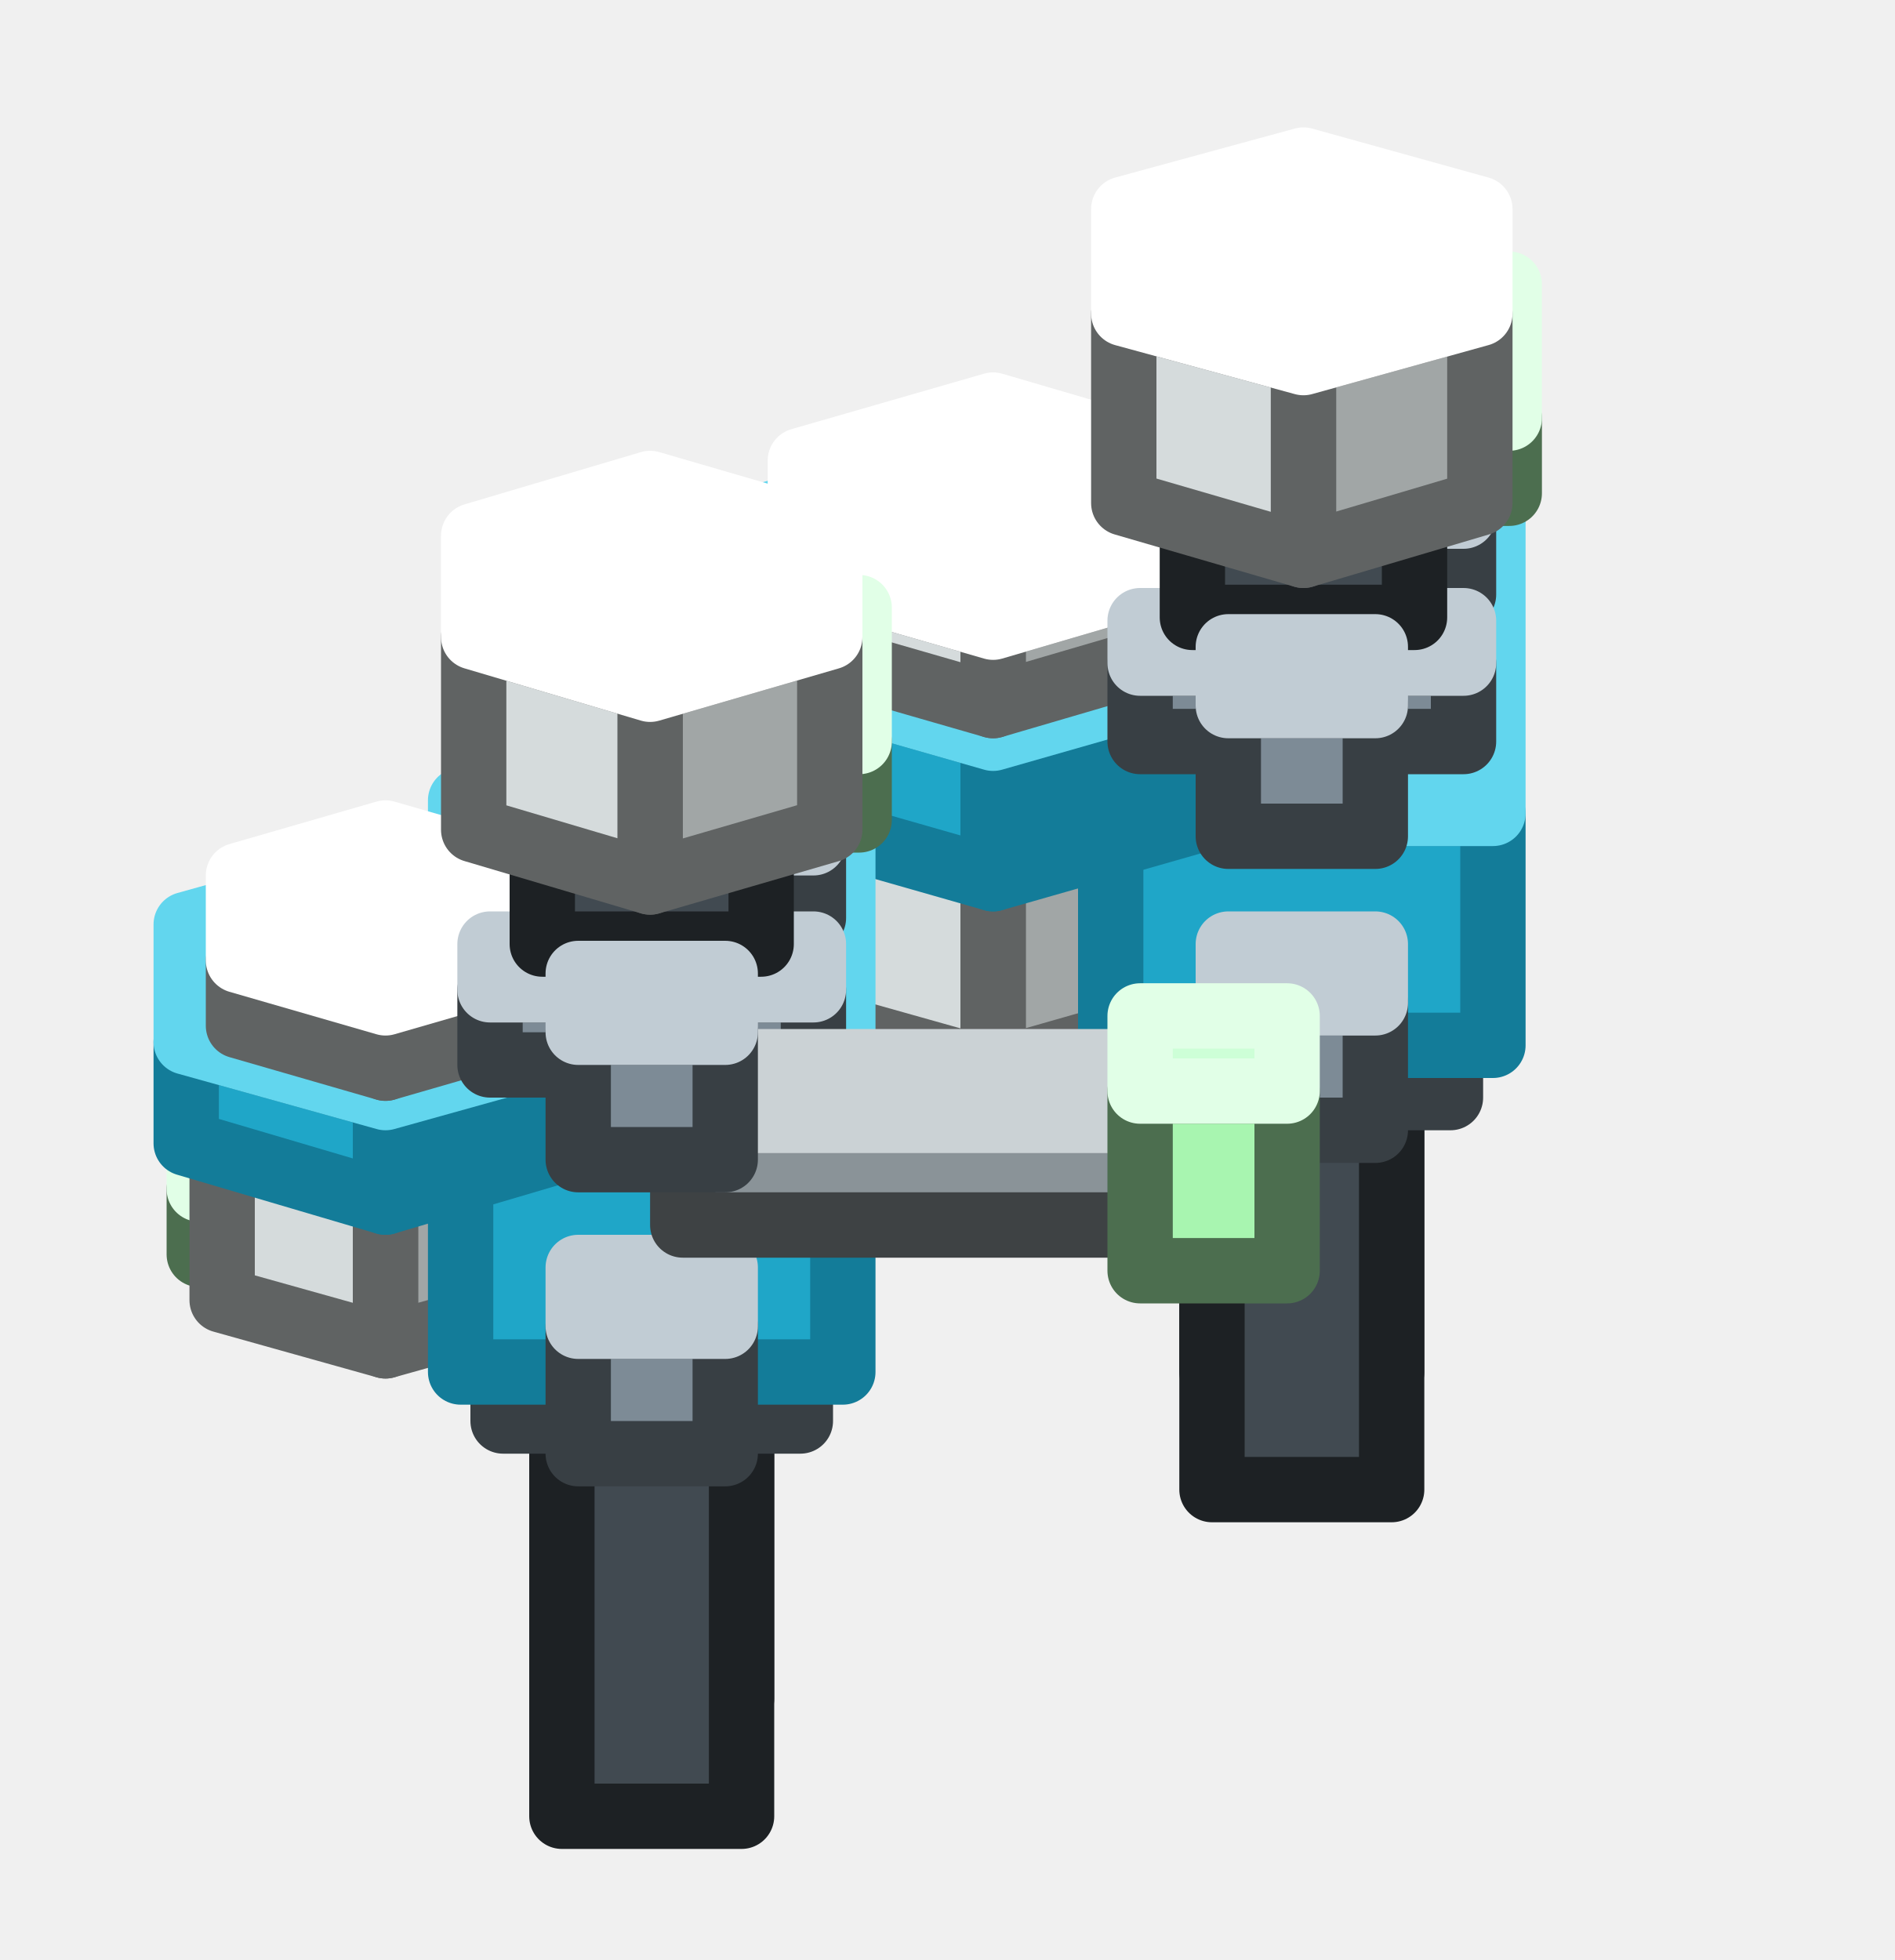
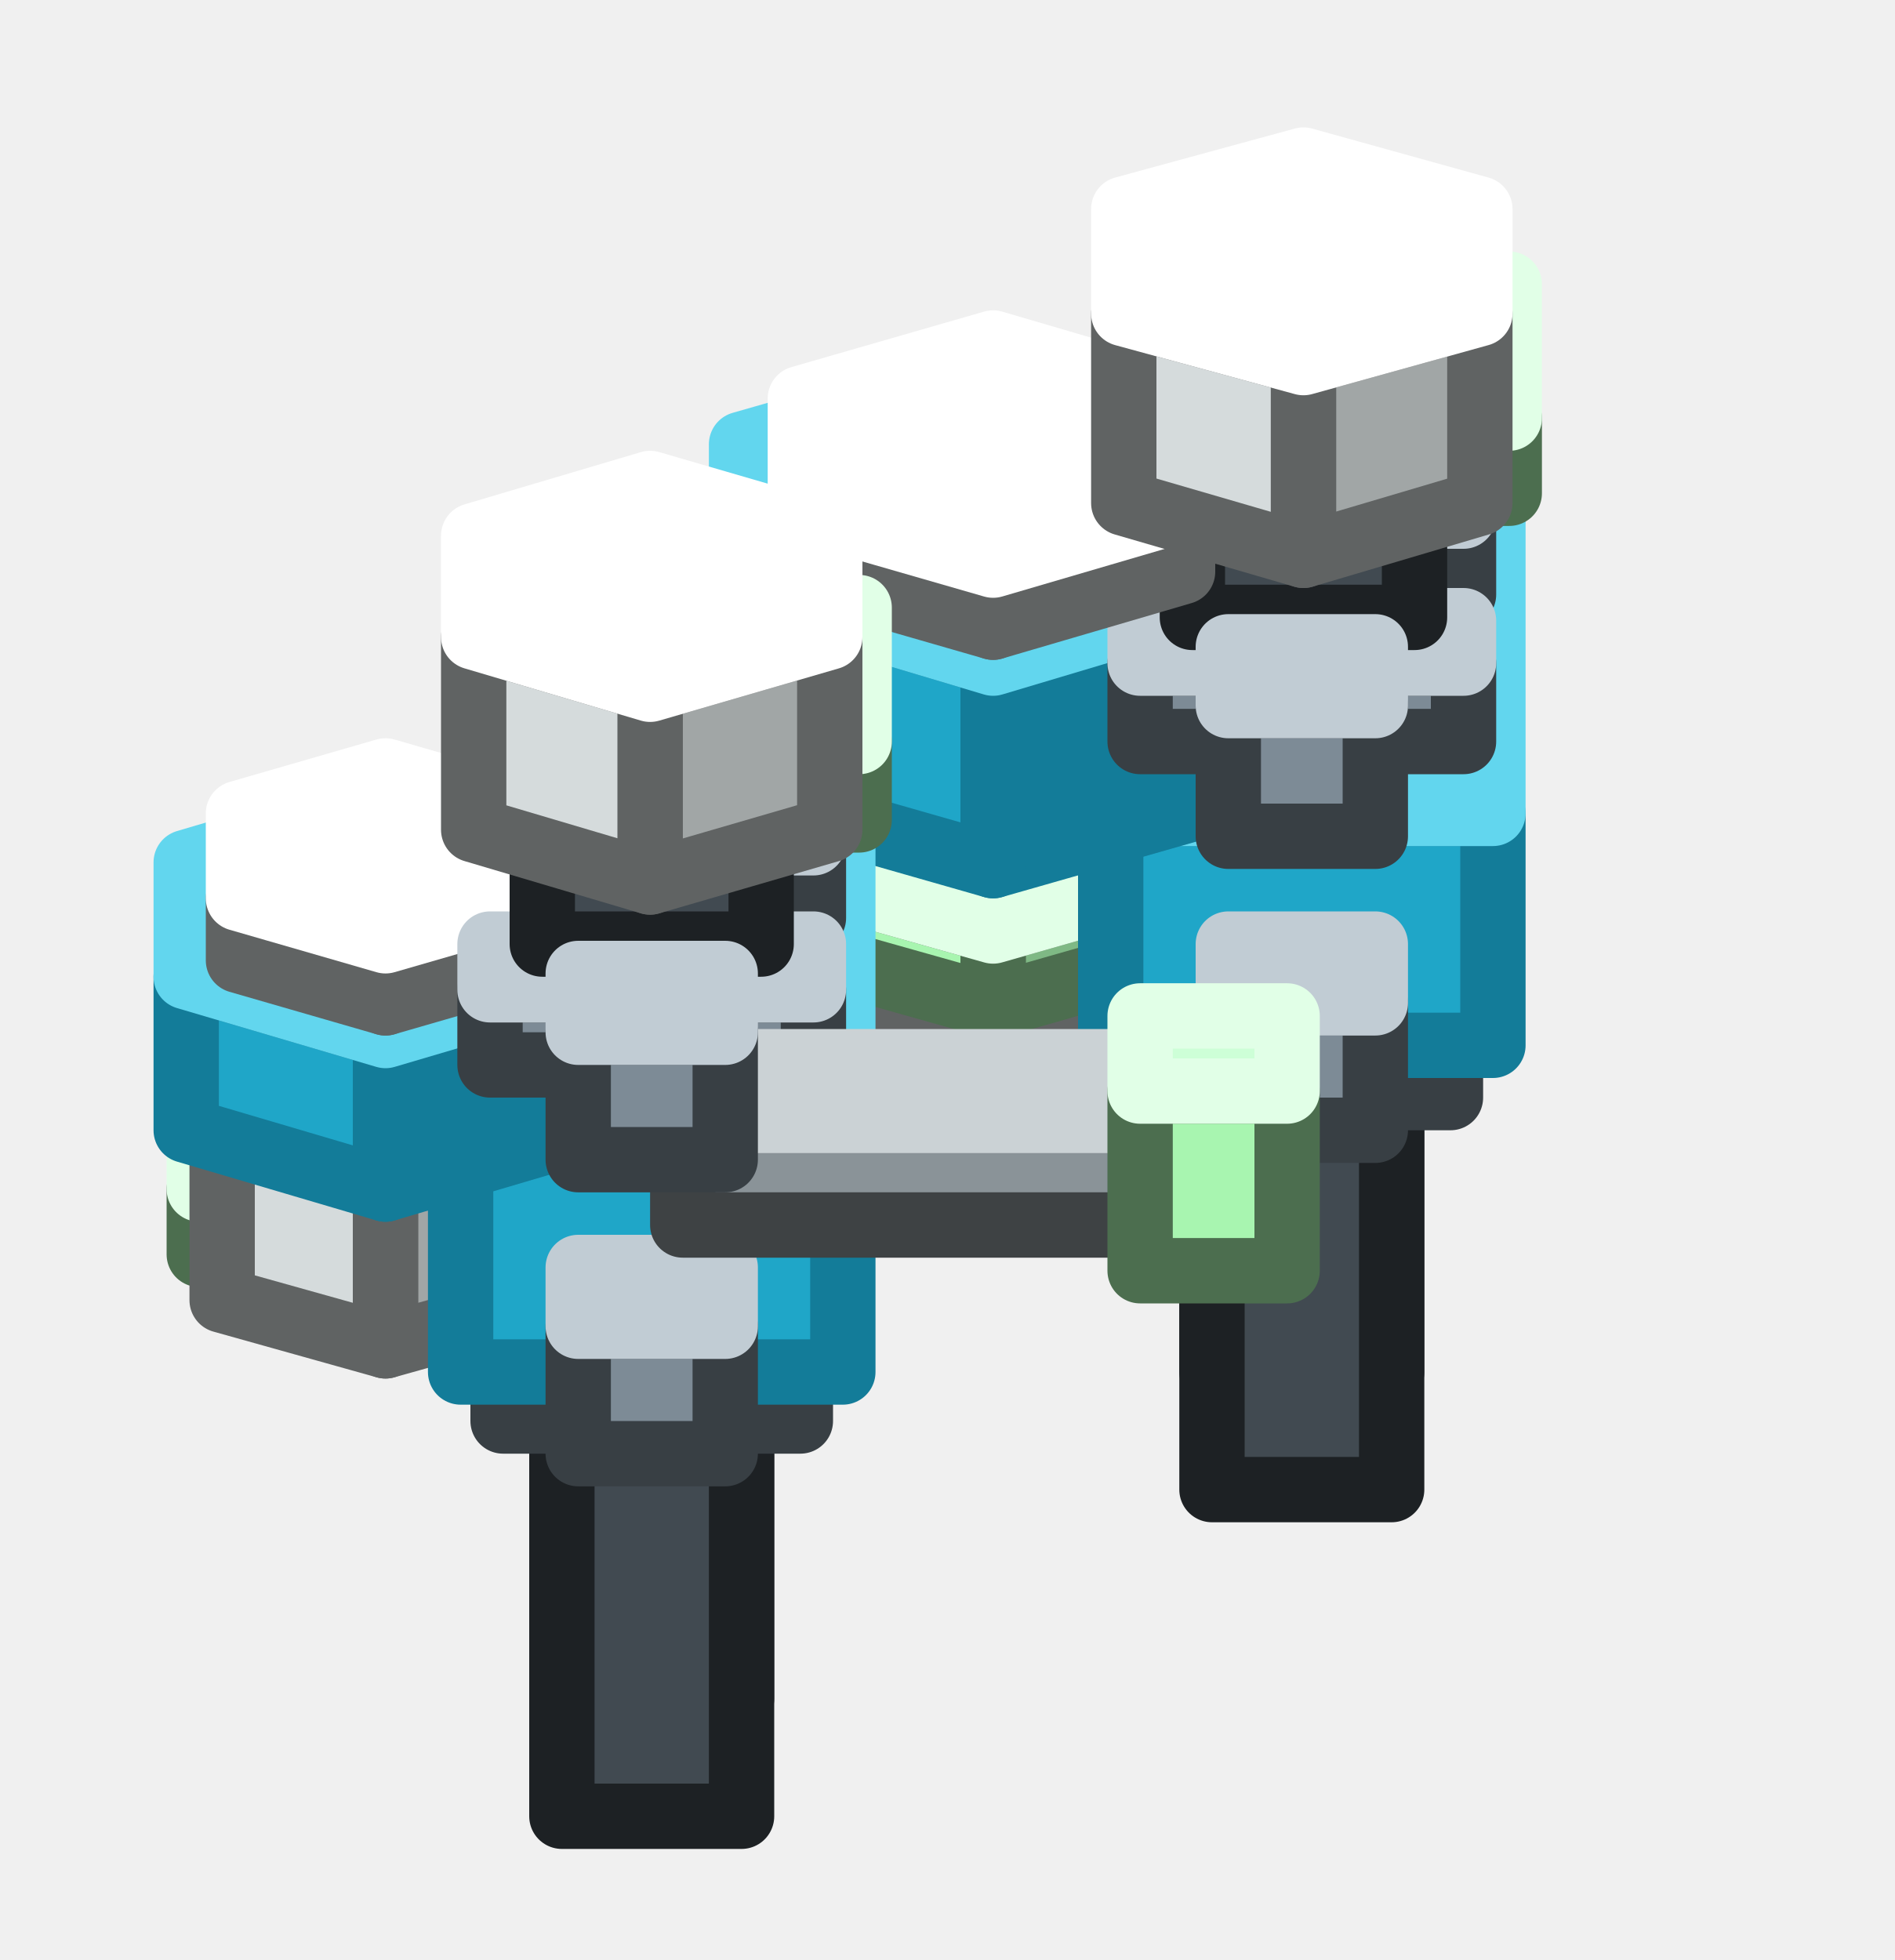
<svg xmlns="http://www.w3.org/2000/svg" width="58" height="60" viewBox="0 0 58 60">
  <g stroke-width="2" stroke-linejoin="round">
    <polygon points="42.6,42 37.1,42 37.1,29.5 42.6,29.5" fill="#414A51" stroke="#1D2124" />
    <polygon points="42.6,29.5 37.1,29.5 37.1,26.8 42.6,26.8" fill="#4F5A63" stroke="#969CA1" />
    <polygon points="42.1,25.5 37.6,25.5 37.6,21.6 42.1,21.6" fill="#7D8B96" stroke="#383F44" />
    <polygon points="42.1,21.6 37.6,21.6 37.6,19.8 42.1,19.8" fill="#98AAB7" stroke="#C1CCD4" />
    <polygon points="42.6,45.6 37.1,45.6 37.1,33.1 42.6,33.1" fill="#414A51" stroke="#1D2124" />
    <polygon points="42.6,33.1 37.1,33.1 37.1,30.4 42.6,30.4" fill="#4F5A63" stroke="#969CA1" />
    <polygon points="44.4,33.6 35.3,33.6 35.3,30.4 44.4,30.4" fill="#7D8B96" stroke="#383F44" />
    <polygon points="44.4,30.4 35.3,30.4 35.3,23.2 44.4,23.2" fill="#98AAB7" stroke="#C1CCD4" />
+     <polygon points="36.7,31 30.4,32.8 30.4,25.8 36.7,23.9" fill="#A1A6A6" stroke="#606363" />
+     <polygon points="30.4,32.8 24,31 24,23.9 30.4,25.8" fill="#D5DBDC" stroke="#606363" />
+     <polygon points="36.7,23.9 30.4,25.8 24,23.9 24,20.3 30.4,18.4 36.7,20.3" fill="#FFFFFF" stroke="#FFFFFF" />
    <polygon points="37.4,28.8 30.4,30.8 30.4,28.5 37.4,26.5" fill="#7FB985" stroke="#4C6E4F" />
    <polygon points="30.4,30.8 23.3,28.8 23.3,26.5 30.4,28.5" fill="#A8F5B0" stroke="#4C6E4F" />
    <polygon points="37.4,26.5 30.4,28.5 23.3,26.5 23.3,22.4 30.4,20.4 37.4,22.4" fill="#CDFFD7" stroke="#E1FFE7" />
    <polygon points="42.1,16.5 37.6,16.5 37.6,12.6 42.1,12.6" fill="#7D8B96" stroke="#383F44" />
    <polygon points="42.1,12.6 37.6,12.6 37.6,10.8 42.1,10.8" fill="#98AAB7" stroke="#C1CCD4" />
-     <polygon points="36.7,31 30.4,32.8 30.4,22.6 36.7,20.8" fill="#A1A6A6" stroke="#606363" />
-     <polygon points="30.4,32.8 24,31 24,20.8 30.4,22.6" fill="#D5DBDC" stroke="#606363" />
-     <polygon points="36.7,20.8 30.4,22.6 24,20.8 24,17.1 30.4,15.3 36.7,17.1" fill="#FFFFFF" stroke="#FFFFFF" />
    <polygon points="45.7,32 34,32 34,24.9 45.7,24.9" fill="#1FA6C8" stroke="#137C99" />
    <polygon points="45.7,24.9 34,24.9 34,14.5 45.7,14.5" fill="#62D6EE" stroke="#62D6EE" />
    <polygon points="44.8,18.2 34.9,18.2 34.9,15.8 44.8,15.8" fill="#7D8B96" stroke="#383F44" />
    <polygon points="44.8,15.8 34.9,15.8 34.9,14.5 44.8,14.5" fill="#98AAB7" stroke="#C1CCD4" />
    <polygon points="42.1,34.6 37.6,34.6 37.6,30.7 42.1,30.7" fill="#7D8B96" stroke="#383F44" />
    <polygon points="42.1,30.7 37.6,30.7 37.6,28.9 42.1,28.9" fill="#98AAB7" stroke="#C1CCD4" />
-     <polygon points="38.1,24.7 30.4,26.9 30.4,22.6 38.1,20.4" fill="#137C99" stroke="#137C99" />
-     <polygon points="30.4,26.9 22.7,24.7 22.7,20.4 30.4,22.6" fill="#1FA6C8" stroke="#137C99" />
-     <polygon points="38.1,20.4 30.4,22.6 22.7,20.4 22.7,16 30.4,13.7 38.1,16" fill="#62D6EE" stroke="#62D6EE" />
-     <polygon points="36.2,19.9 30.4,21.6 30.4,19.2 36.2,17.5" fill="#A1A6A6" stroke="#606363" />
-     <polygon points="30.4,21.6 24.5,19.9 24.5,17.5 30.4,19.2" fill="#D5DBDC" stroke="#606363" />
-     <polygon points="36.2,17.5 30.4,19.2 24.5,17.5 24.5,14.1 30.4,12.4 36.2,14.1" fill="#FFFFFF" stroke="#FFFFFF" />
+     <polygon points="38.1,24.3 30.4,26.5 30.4,20.3 38.1,18" fill="#137C99" stroke="#137C99" />
+     <polygon points="30.4,26.5 22.7,24.3 22.7,18 30.4,20.3" fill="#1FA6C8" stroke="#137C99" />
+     <polygon points="38.1,18 30.4,20.3 22.7,18 22.7,13.6 30.4,11.4 38.1,13.6" fill="#62D6EE" stroke="#62D6EE" />
    <polygon points="44.8,22.7 34.9,22.7 34.9,20.3 44.8,20.3" fill="#7D8B96" stroke="#383F44" />
    <polygon points="44.8,20.3 34.9,20.3 34.9,19 44.8,19" fill="#98AAB7" stroke="#C1CCD4" />
    <polygon points="43.3,18.9 36.5,18.9 36.5,15.8 43.3,15.8" fill="#414A51" stroke="#1D2124" />
    <polygon points="43.3,15.8 36.5,15.8 36.5,11.9 43.3,11.9" fill="#4F5A63" stroke="#969CA1" />
+     <polygon points="36.2,17.5 30.4,19.2 30.4,17.3 36.2,15.6" fill="#A1A6A6" stroke="#606363" />
+     <polygon points="30.4,19.2 24.5,17.5 24.5,15.6 30.4,17.3" fill="#D5DBDC" stroke="#606363" />
+     <polygon points="36.2,15.6 30.4,17.3 24.5,15.6 24.5,12.2 30.4,10.5 36.2,12.2" fill="#FFFFFF" stroke="#FFFFFF" />
    <polygon points="46.2,15.1 43.5,15.1 43.5,12.8 46.2,12.8" fill="#A8F5B0" stroke="#4C6E4F" />
    <polygon points="46.2,12.8 43.5,12.8 43.5,8.7 46.2,8.7" fill="#CDFFD7" stroke="#E1FFE7" />
    <polygon points="22.7,52 17.2,52 17.2,39.4 22.7,39.4" fill="#414A51" stroke="#1D2124" />
    <polygon points="22.7,39.4 17.2,39.4 17.2,36.7 22.7,36.7" fill="#4F5A63" stroke="#969CA1" />
    <polygon points="45.3,15.4 39.9,17 39.9,11.1 45.3,9.6" fill="#A1A6A6" stroke="#606363" />
    <polygon points="39.9,17 34.4,15.4 34.4,9.6 39.9,11.1" fill="#D5DBDC" stroke="#606363" />
    <polygon points="45.3,9.6 39.9,11.1 34.4,9.6 34.4,6.4 39.9,4.9 45.3,6.4" fill="#FFFFFF" stroke="#FFFFFF" />
    <polygon points="22.2,35.5 17.7,35.5 17.7,31.6 22.2,31.6" fill="#7D8B96" stroke="#383F44" />
    <polygon points="22.2,31.6 17.7,31.6 17.7,29.8 22.2,29.8" fill="#98AAB7" stroke="#C1CCD4" />
    <polygon points="42.1,25.6 37.6,25.6 37.6,21.6 42.1,21.6" fill="#7D8B96" stroke="#383F44" />
    <polygon points="42.1,21.6 37.6,21.6 37.6,19.8 42.1,19.8" fill="#98AAB7" stroke="#C1CCD4" />
    <polygon points="22.2,26.5 17.7,26.5 17.7,22.6 22.2,22.6" fill="#7D8B96" stroke="#383F44" />
    <polygon points="22.2,22.6 17.7,22.6 17.7,20.7 22.2,20.7" fill="#98AAB7" stroke="#C1CCD4" />
    <polygon points="22.7,55.6 17.2,55.6 17.2,43.1 22.7,43.1" fill="#414A51" stroke="#1D2124" />
    <polygon points="22.7,43.1 17.2,43.1 17.2,40.3 22.7,40.3" fill="#4F5A63" stroke="#969CA1" />
    <polygon points="24.5,43.5 15.4,43.5 15.4,40.4 24.5,40.4" fill="#7D8B96" stroke="#383F44" />
    <polygon points="24.5,40.4 15.4,40.4 15.4,33.1 24.5,33.1" fill="#98AAB7" stroke="#C1CCD4" />
    <polygon points="17.5,38.4 11.8,40 11.8,38.1 17.5,36.4" fill="#7FB985" stroke="#4C6E4F" />
    <polygon points="11.8,40 6.1,38.4 6.1,36.4 11.8,38.1" fill="#A8F5B0" stroke="#4C6E4F" />
    <polygon points="17.5,36.4 11.8,38.1 6.1,36.4 6.1,33.2 11.8,31.5 17.5,33.2" fill="#CDFFD7" stroke="#E1FFE7" />
-     <polygon points="16.8,39.8 11.8,41.2 11.8,33.4 16.8,31.9" fill="#A1A6A6" stroke="#606363" />
-     <polygon points="11.8,41.2 6.8,39.8 6.8,31.9 11.8,33.4" fill="#D5DBDC" stroke="#606363" />
-     <polygon points="16.8,31.9 11.8,33.4 6.8,31.9 6.8,29 11.8,27.6 16.8,29" fill="#FFFFFF" stroke="#FFFFFF" />
+     <polygon points="16.8,39.8 11.8,41.2 11.8,35.7 16.8,34.3" fill="#A1A6A6" stroke="#606363" />
+     <polygon points="11.8,41.2 6.8,39.8 6.8,34.3 11.8,35.7" fill="#D5DBDC" stroke="#606363" />
+     <polygon points="16.8,34.3 11.8,35.7 6.8,34.3 6.8,31.4 11.8,30 16.8,31.4" fill="#FFFFFF" stroke="#FFFFFF" />
    <polygon points="25.8,42 14.1,42 14.1,34.9 25.8,34.9" fill="#1FA6C8" stroke="#137C99" />
    <polygon points="25.8,34.9 14.1,34.9 14.1,24.5 25.8,24.5" fill="#62D6EE" stroke="#62D6EE" />
-     <polygon points="17.9,35 11.8,36.8 11.8,33.6 17.9,31.9" fill="#137C99" stroke="#137C99" />
-     <polygon points="11.8,36.8 5.7,35 5.7,31.9 11.8,33.6" fill="#1FA6C8" stroke="#137C99" />
-     <polygon points="17.9,31.9 11.8,33.6 5.7,31.9 5.7,28.3 11.8,26.6 17.9,28.3" fill="#62D6EE" stroke="#62D6EE" />
    <polygon points="24.9,28.1 15,28.1 15,25.8 24.9,25.8" fill="#7D8B96" stroke="#383F44" />
    <polygon points="24.9,25.8 15,25.8 15,24.4 24.9,24.4" fill="#98AAB7" stroke="#C1CCD4" />
-     <polygon points="16.3,31.4 11.8,32.7 11.8,30.7 16.3,29.4" fill="#A1A6A6" stroke="#606363" />
-     <polygon points="11.8,32.7 7.3,31.4 7.3,29.4 11.8,30.7" fill="#D5DBDC" stroke="#606363" />
-     <polygon points="16.3,29.4 11.8,30.7 7.3,29.4 7.3,26.8 11.8,25.5 16.3,26.8" fill="#FFFFFF" stroke="#FFFFFF" />
+     <polygon points="17.9,34.6 11.8,36.4 11.8,31.7 17.9,29.9" fill="#137C99" stroke="#137C99" />
+     <polygon points="11.8,36.4 5.7,34.6 5.7,29.9 11.8,31.7" fill="#1FA6C8" stroke="#137C99" />
+     <polygon points="17.9,29.9 11.8,31.7 5.7,29.9 5.7,26.4 11.8,24.6 17.9,26.4" fill="#62D6EE" stroke="#62D6EE" />
+     <polygon points="16.3,29.4 11.8,30.7 11.8,28.8 16.3,27.5" fill="#A1A6A6" stroke="#606363" />
+     <polygon points="11.8,30.7 7.3,29.4 7.3,27.5 11.8,28.8" fill="#D5DBDC" stroke="#606363" />
+     <polygon points="16.3,27.5 11.8,28.8 7.3,27.5 7.3,24.9 11.8,23.6 16.3,24.9" fill="#FFFFFF" stroke="#FFFFFF" />
    <polygon points="22.2,44.5 17.7,44.5 17.7,40.6 22.2,40.6" fill="#7D8B96" stroke="#383F44" />
    <polygon points="22.2,40.6 17.7,40.6 17.7,38.8 22.2,38.8" fill="#98AAB7" stroke="#C1CCD4" />
    <polygon points="24.9,32.6 15,32.6 15,30.3 24.9,30.3" fill="#7D8B96" stroke="#383F44" />
    <polygon points="24.9,30.3 15,30.3 15,28.9 24.9,28.9" fill="#98AAB7" stroke="#C1CCD4" />
    <polygon points="23.3,28.9 16.6,28.9 16.6,25.7 23.3,25.7" fill="#414A51" stroke="#1D2124" />
    <polygon points="23.3,25.7 16.6,25.7 16.6,21.9 23.3,21.9" fill="#4F5A63" stroke="#969CA1" />
    <polygon points="26.3,25.1 23.6,25.1 23.6,22.7 26.3,22.7" fill="#A8F5B0" stroke="#4C6E4F" />
    <polygon points="26.3,22.7 23.6,22.7 23.6,18.6 26.3,18.6" fill="#CDFFD7" stroke="#E1FFE7" />
    <polygon points="25.4,25.4 19.9,27 19.9,21.1 25.4,19.5" fill="#A1A6A6" stroke="#606363" />
    <polygon points="19.9,27 14.5,25.4 14.5,19.5 19.9,21.1" fill="#D5DBDC" stroke="#606363" />
    <polygon points="25.4,19.5 19.9,21.1 14.5,19.5 14.5,16.4 19.9,14.8 25.4,16.4" fill="#FFFFFF" stroke="#FFFFFF" />
    <polygon points="35.3,37.5 20.9,37.5 20.9,34.3 35.3,34.3" fill="#8A9398" stroke="#3E4244" />
    <polygon points="35.3,34.3 20.9,34.3 20.9,32.5 35.3,32.5" fill="#A8B3B9" stroke="#CBD2D5" />
    <polygon points="39.4,38.9 34.9,38.9 34.9,33.4 39.4,33.4" fill="#A8F5B0" stroke="#4C6E4F" />
    <polygon points="39.4,33.4 34.9,33.4 34.9,31.1 39.4,31.1" fill="#CDFFD7" stroke="#E1FFE7" />
    <polygon points="22.2,35.5 17.7,35.5 17.7,31.6 22.2,31.6" fill="#7D8B96" stroke="#383F44" />
    <polygon points="22.2,31.6 17.7,31.6 17.7,29.8 22.2,29.8" fill="#98AAB7" stroke="#C1CCD4" />
  </g>
</svg>
